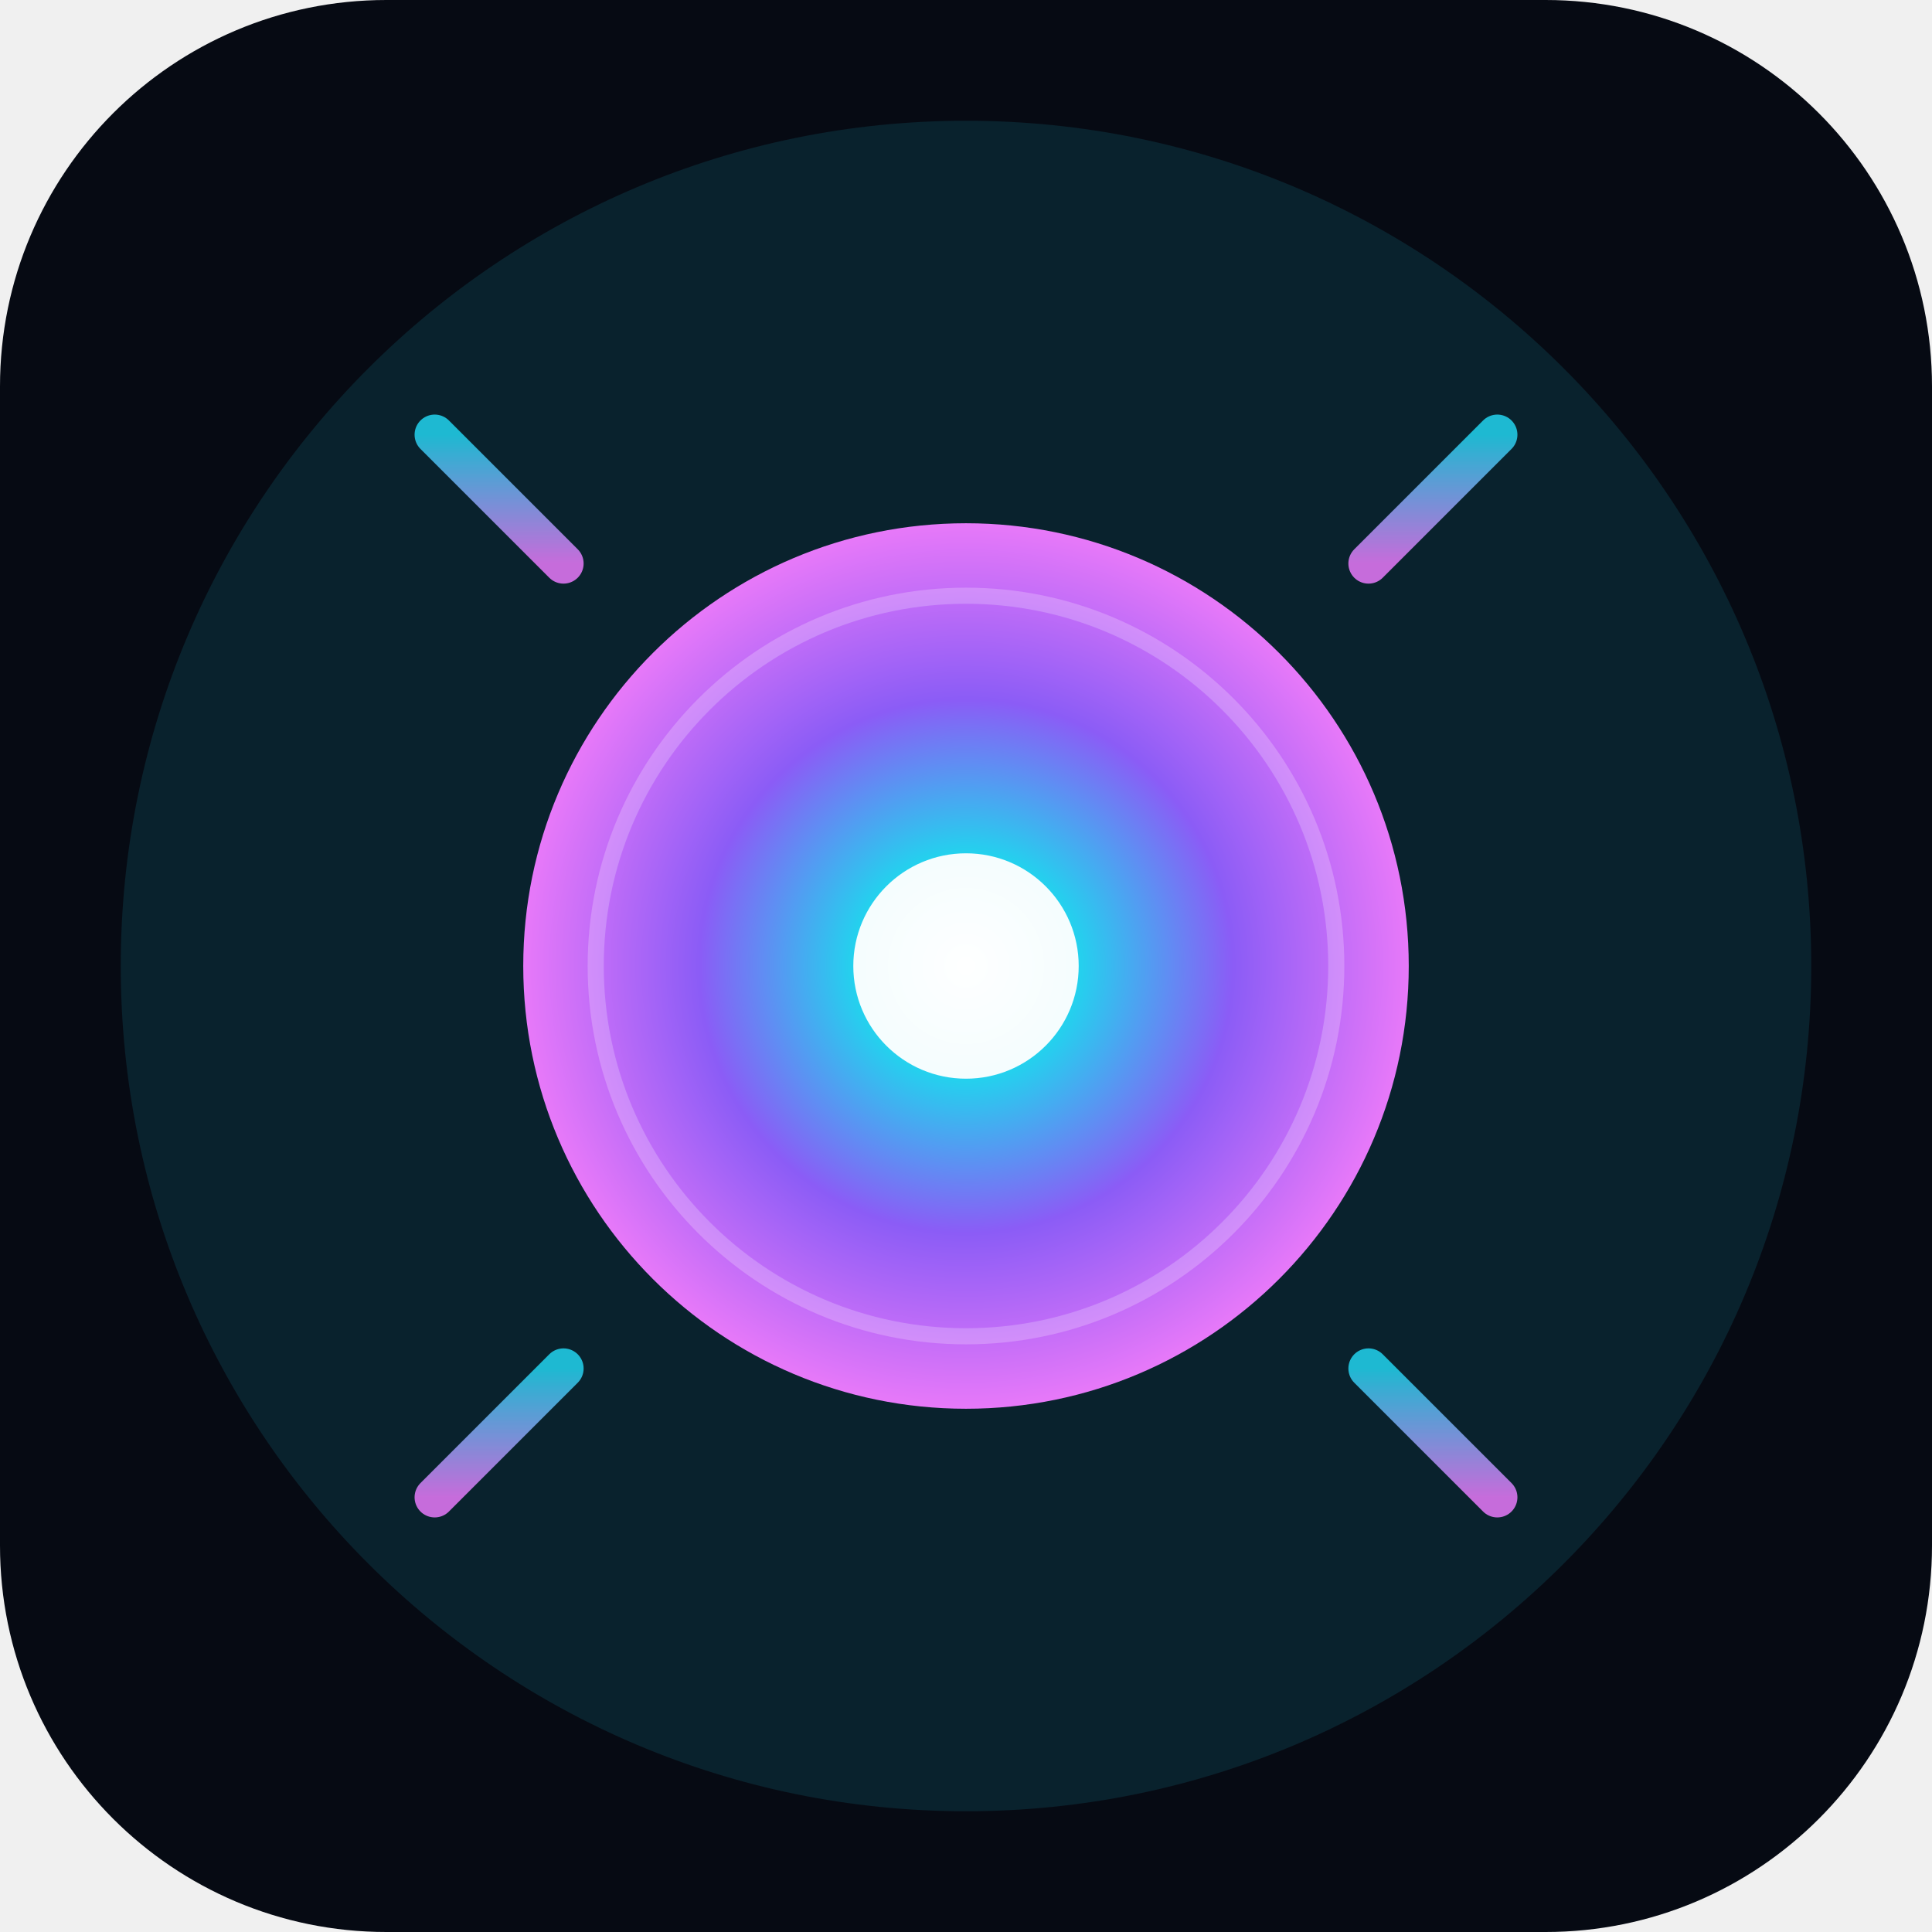
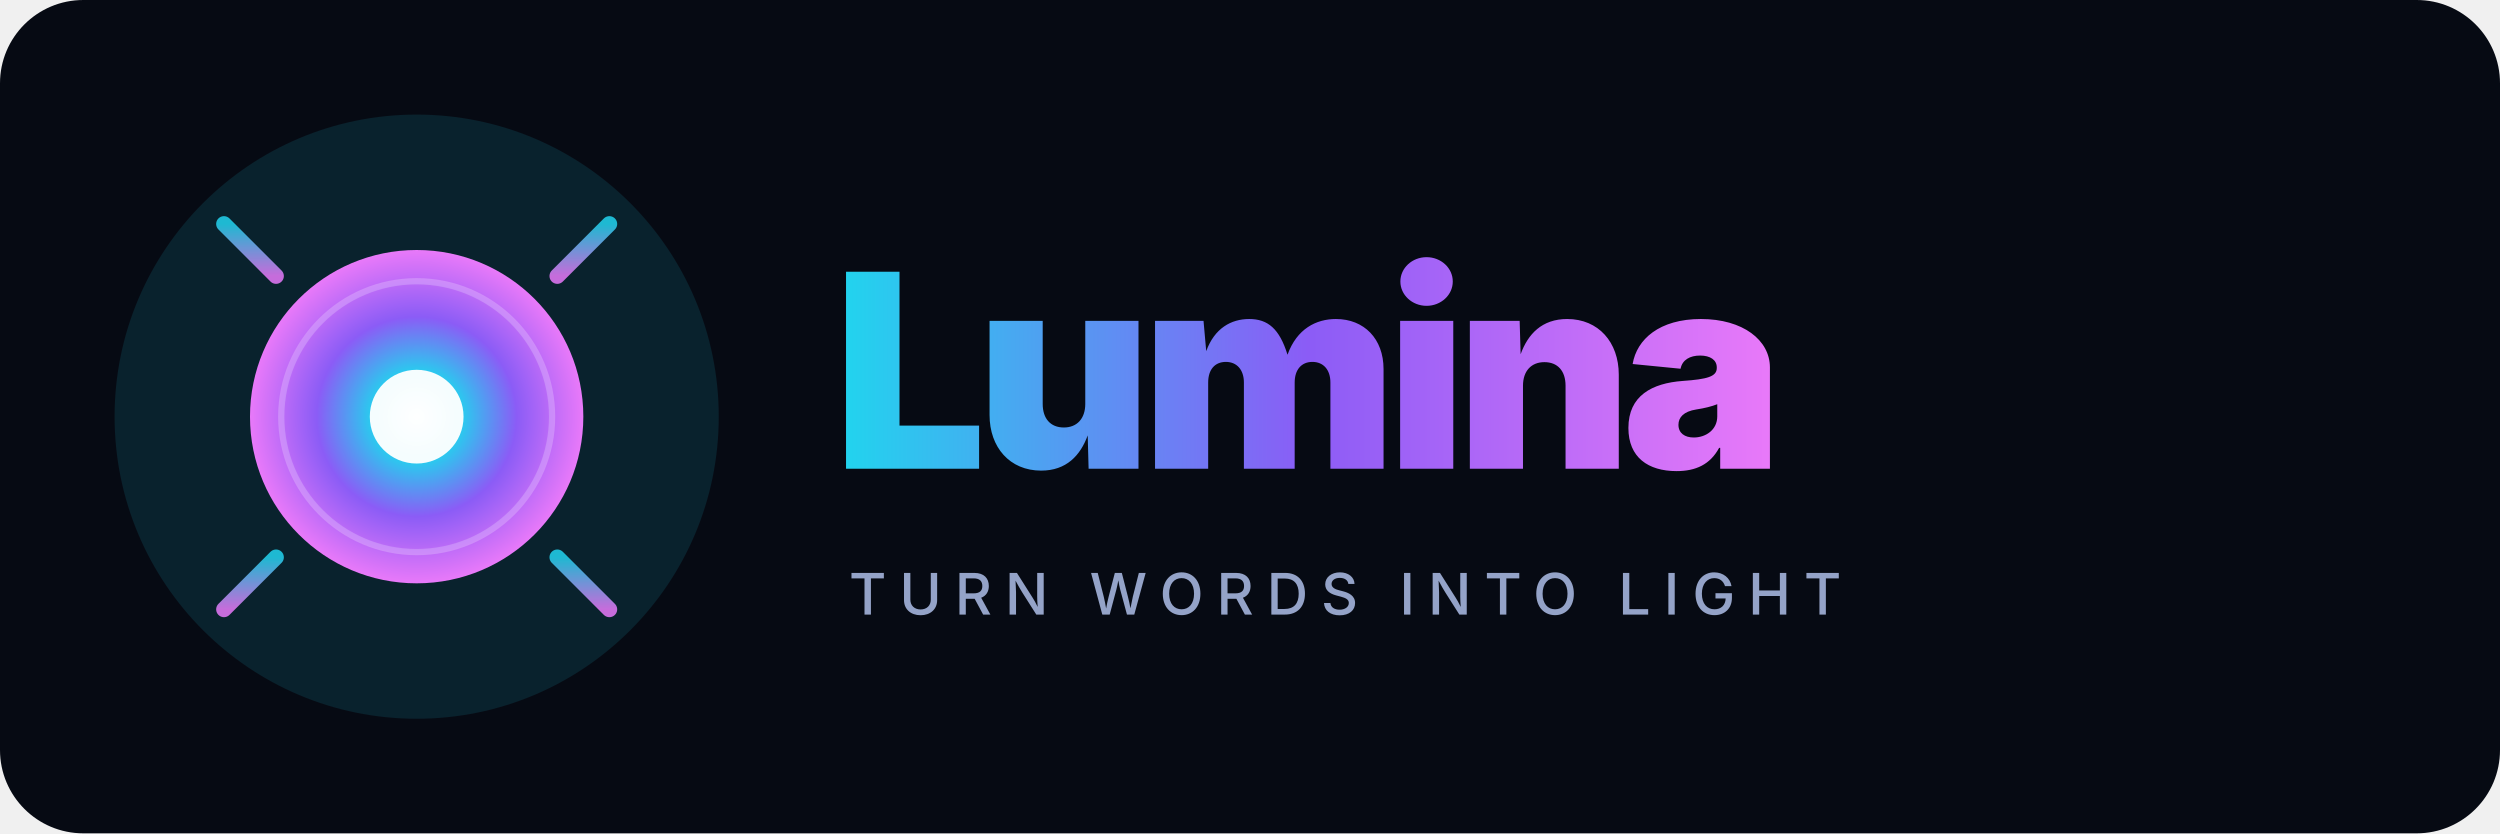
- <svg xmlns="http://www.w3.org/2000/svg" width="240" height="240" viewBox="0 0 240 240">
+ <svg xmlns="http://www.w3.org/2000/svg" width="480" height="160" viewBox="0 0 480 160">
  <defs>
    <radialGradient id="sunGrad" cx="50%" cy="50%" r="50%">
      <stop offset="0%" stop-color="#f0fdff" />
      <stop offset="25%" stop-color="#22d3ee" />
      <stop offset="60%" stop-color="#8b5cf6" />
      <stop offset="100%" stop-color="#e879f9" />
    </radialGradient>
    <linearGradient id="rayGrad" x1="0%" y1="0%" x2="0%" y2="100%">
      <stop offset="0%" stop-color="#22d3ee" />
      <stop offset="100%" stop-color="#e879f9" />
    </linearGradient>
+     <linearGradient id="textGrad" x1="0%" y1="0%" x2="100%" y2="0%">
+       <stop offset="0%" stop-color="#22D3EE" />
+       <stop offset="50%" stop-color="#8B5CF6" />
+       <stop offset="100%" stop-color="#E879F9" />
+     </linearGradient>
  </defs>
-   <rect width="240" height="240" rx="48" fill="#060a13" />
-   <circle cx="120" cy="120" r="105" fill="#22d3ee" opacity="0.12" />
-   <g stroke="url(#rayGrad)" stroke-width="5" stroke-linecap="round" opacity="0.85">
-     <line x1="120" y1="26" x2="120" y2="48" />
-     <line x1="120" y1="214" x2="120" y2="192" />
-     <line x1="26" y1="120" x2="48" y2="120" />
-     <line x1="214" y1="120" x2="192" y2="120" />
-     <line x1="54" y1="54" x2="70" y2="70" />
-     <line x1="186" y1="54" x2="170" y2="70" />
-     <line x1="54" y1="186" x2="70" y2="170" />
-     <line x1="186" y1="186" x2="170" y2="170" />
+   <rect width="480" height="160" fill="#060a13" rx="16" />
+   <g transform="translate(80, 80)">
+     <circle cx="0" cy="0" r="58" fill="#22d3ee" opacity="0.12" />
+     <g stroke="url(#rayGrad)" stroke-width="3" stroke-linecap="round" opacity="0.85">
+       <line x1="0" y1="-52" x2="0" y2="-38" />
+       <line x1="0" y1="52" x2="0" y2="38" />
+       <line x1="-52" y1="0" x2="-38" y2="0" />
+       <line x1="52" y1="0" x2="38" y2="0" />
+       <line x1="-37" y1="-37" x2="-27" y2="-27" />
+       <line x1="37" y1="-37" x2="27" y2="-27" />
+       <line x1="-37" y1="37" x2="-27" y2="27" />
+       <line x1="37" y1="37" x2="27" y2="27" />
+     </g>
+     <circle cx="0" cy="0" r="32" fill="url(#sunGrad)" />
+     <circle cx="0" cy="0" r="26" fill="none" stroke="#ffffff" stroke-opacity="0.22" stroke-width="1.2" />
+     <circle cx="0" cy="0" r="9" fill="#ffffff" opacity="0.95" />
  </g>
-   <circle cx="120" cy="120" r="55" fill="url(#sunGrad)" />
-   <circle cx="120" cy="120" r="46" fill="none" stroke="#ffffff" stroke-opacity="0.22" stroke-width="2" />
-   <circle cx="120" cy="120" r="14" fill="#ffffff" opacity="0.95" />
+   <text x="160" y="90" font-family="'Inter','Segoe UI',Arial,Helvetica,sans-serif" font-size="52" font-weight="900" fill="url(#textGrad)" letter-spacing="-2">Lumina</text>
+   <text x="163" y="118" font-family="'Inter','Segoe UI',Arial,Helvetica,sans-serif" font-size="11" font-weight="500" fill="#94a3c8" letter-spacing="2.5">TURN WORDS INTO LIGHT</text>
</svg>
